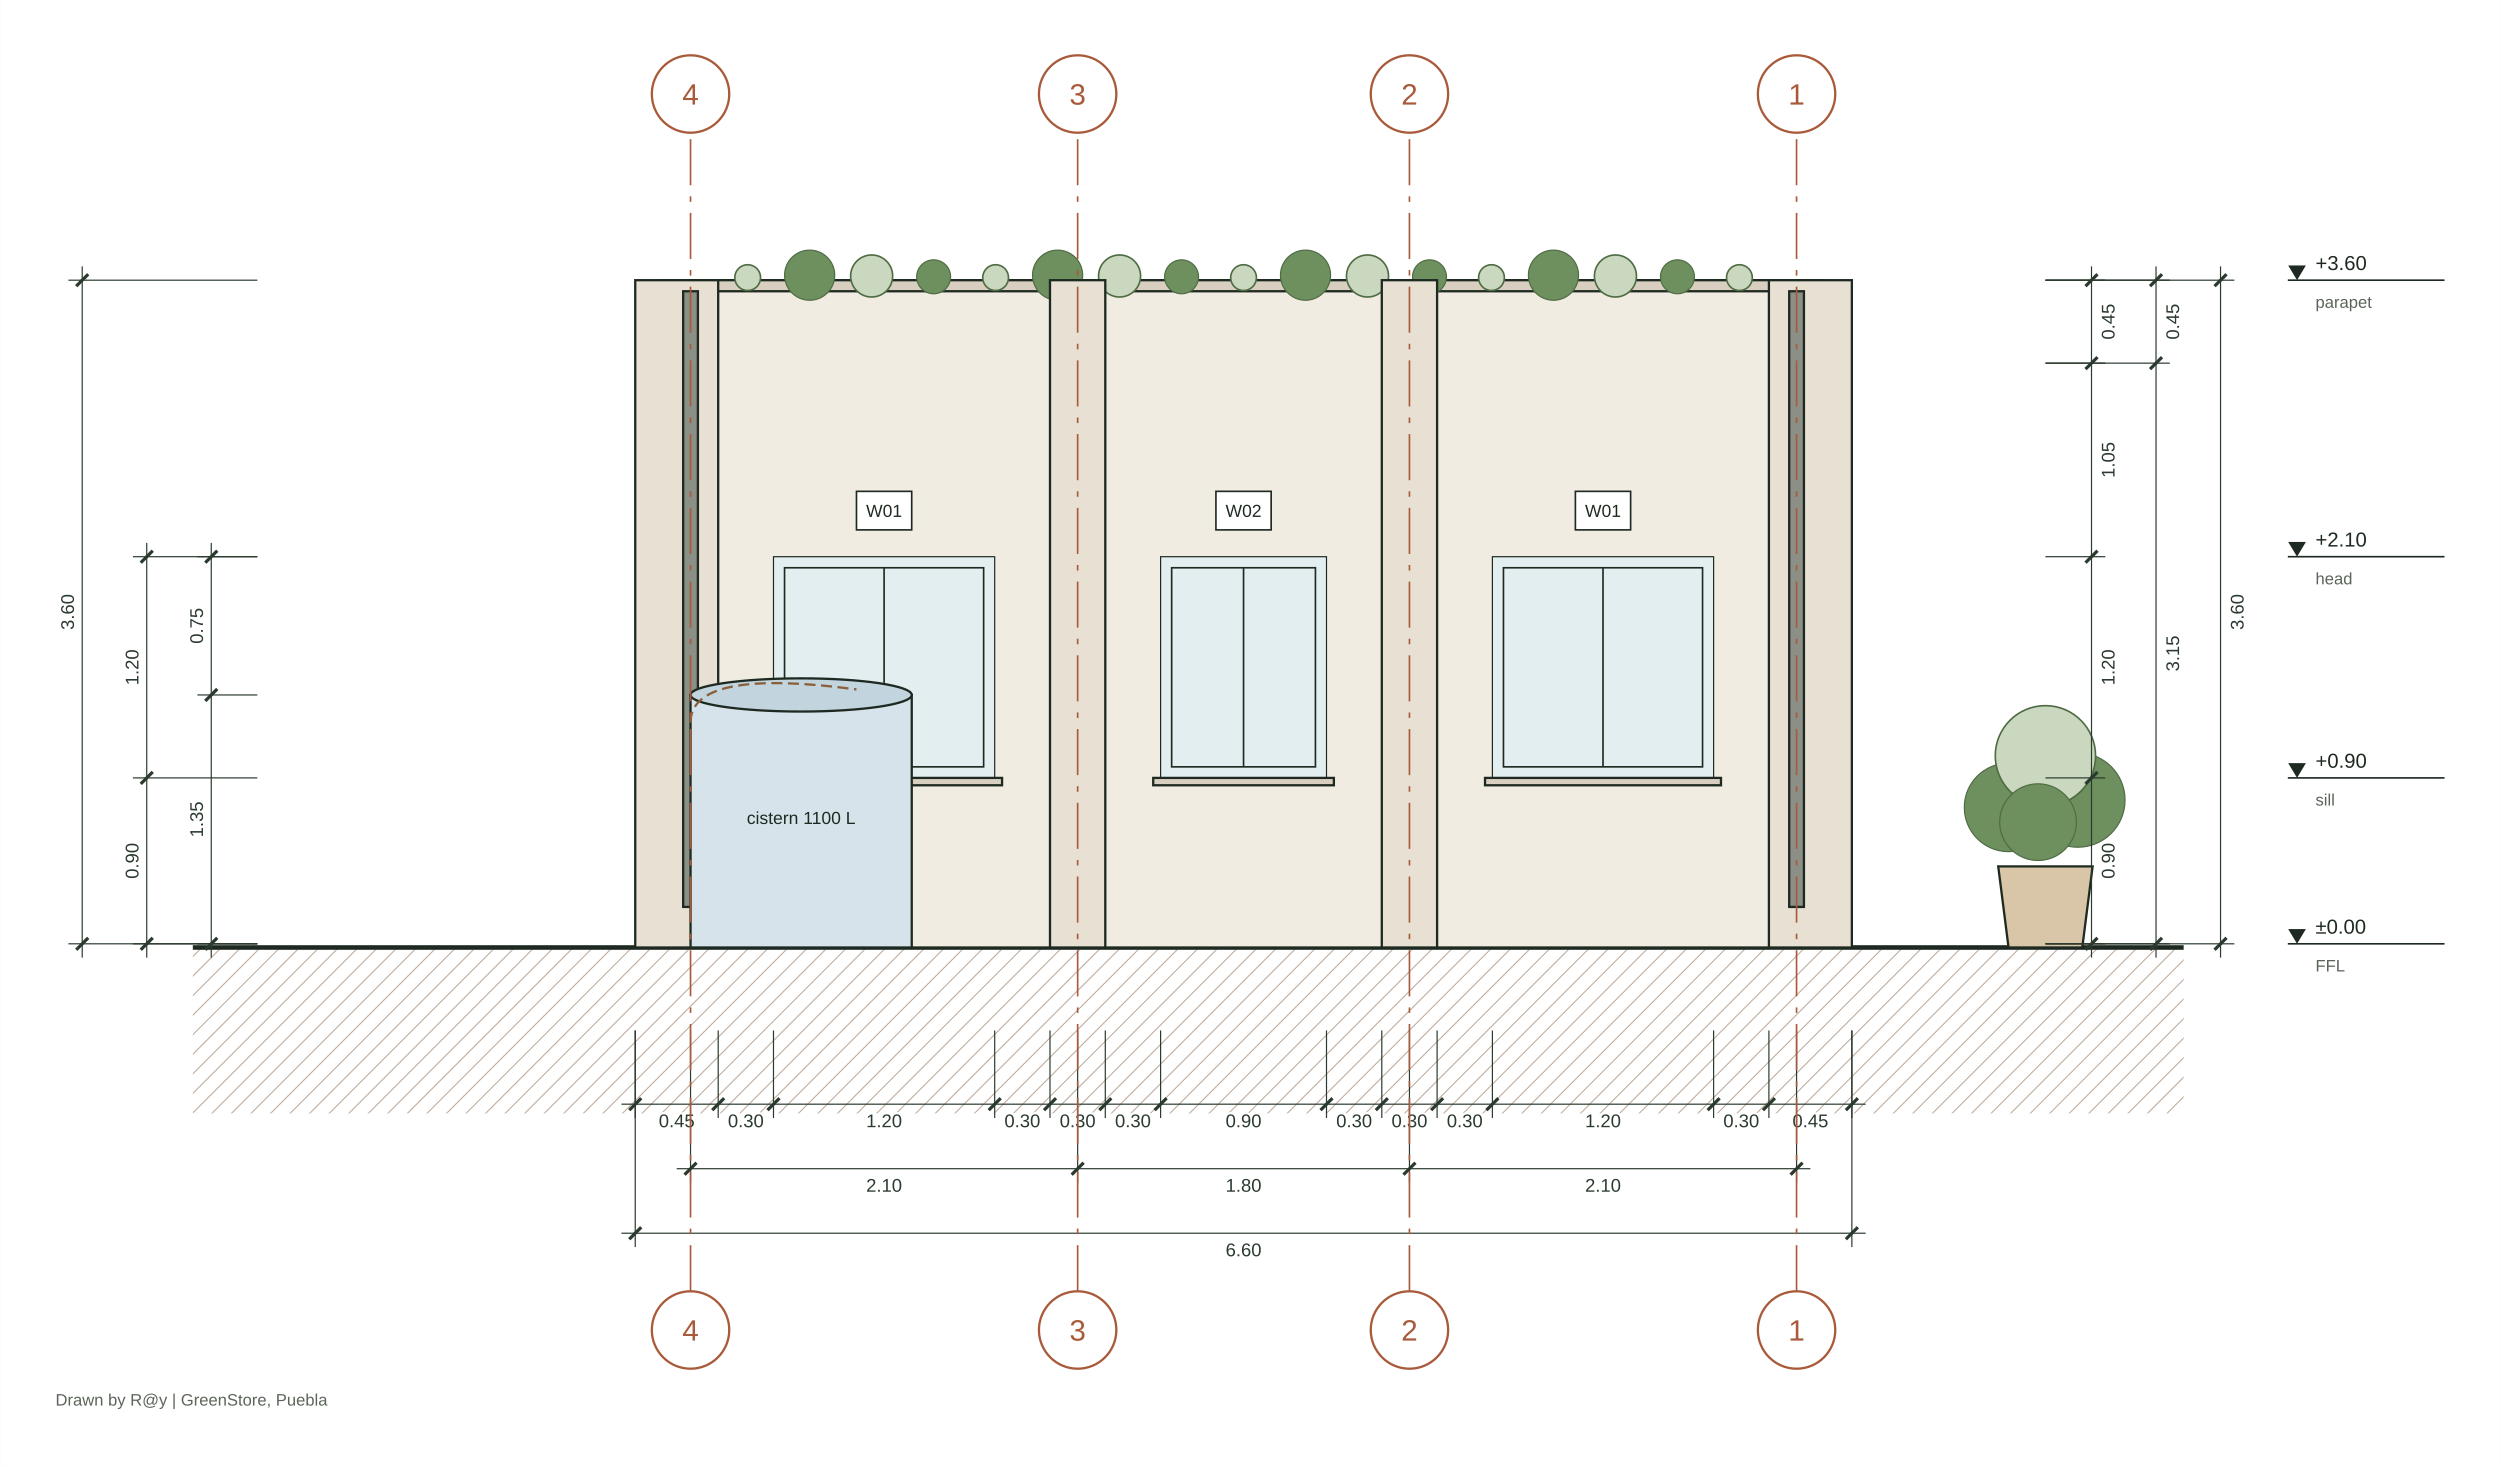
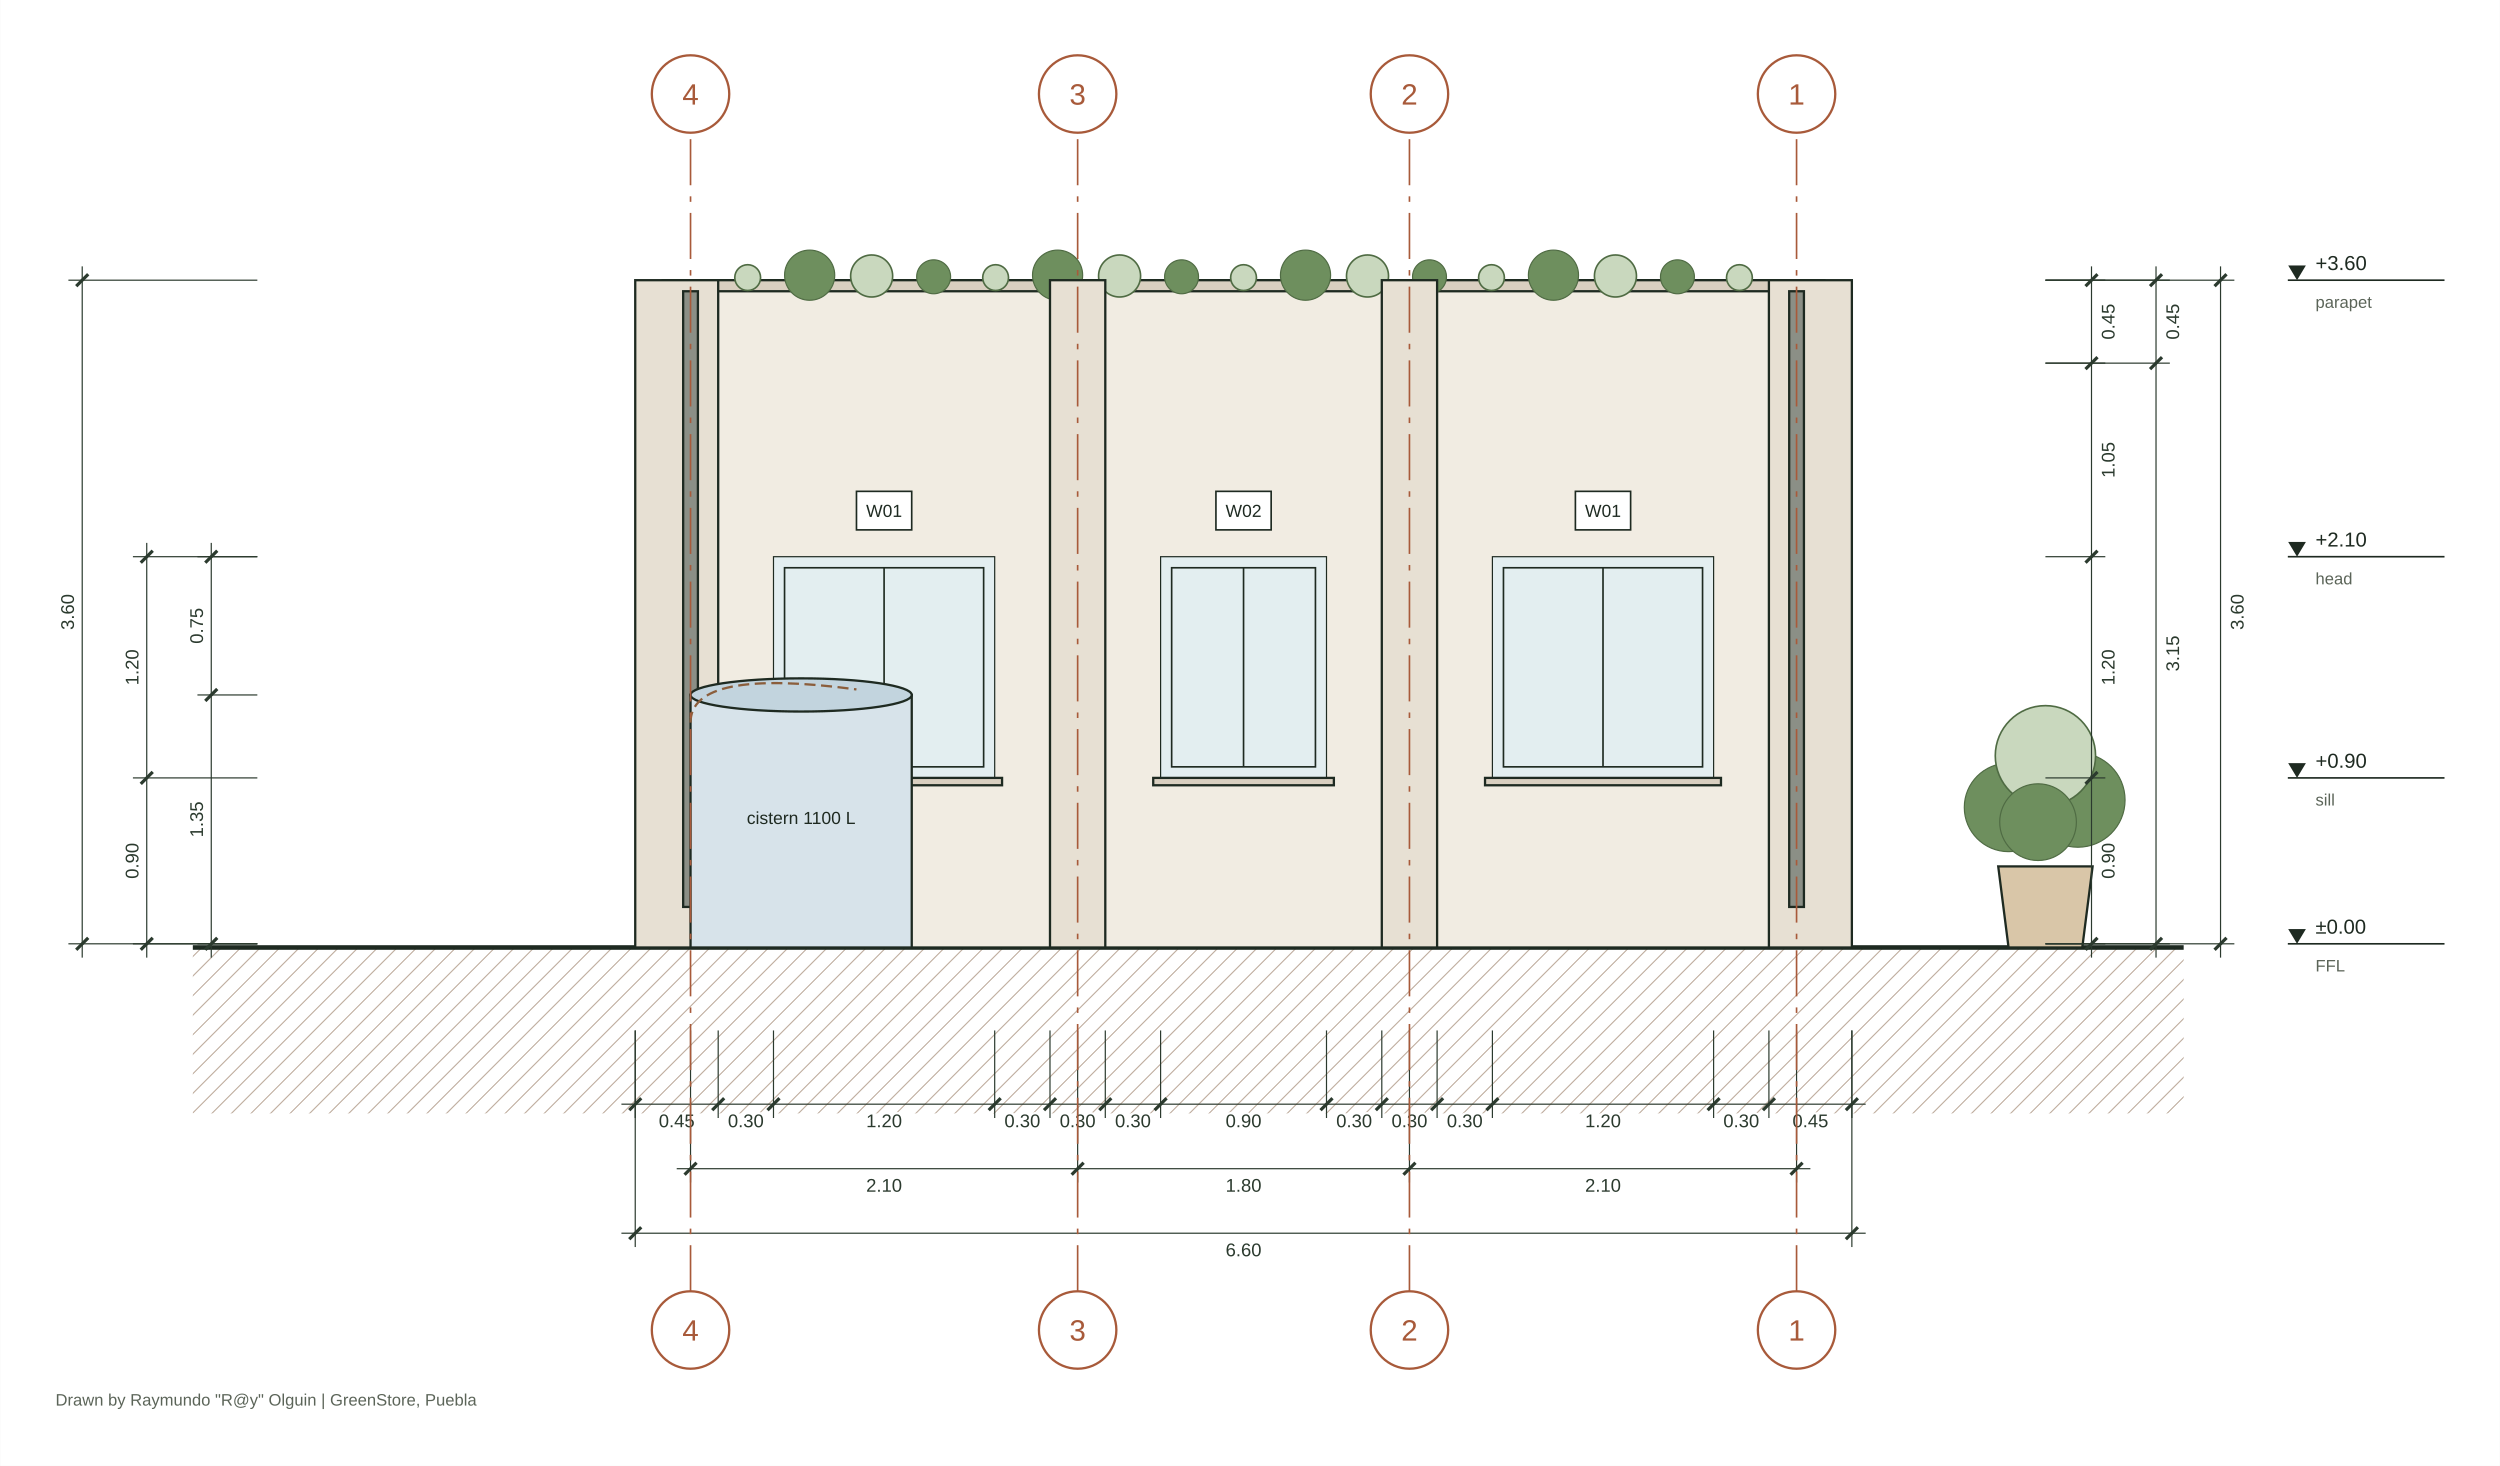
<svg xmlns="http://www.w3.org/2000/svg" viewBox="-9595 -5120 13560 7952" width="1025" height="601" role="img" aria-label="West elevation at 1:50 with axes 1 to 4 and three levels of dimensions: three windows W01, W02, W01 between piers, the rear downspout to the 1,100 litre rainwater cistern and the front downspout to the swale">
  <defs>
    <style>
.cutfill{fill:#1E2A21;stroke:#1E2A21;stroke-width:25}
.cut{stroke:#1E2A21;stroke-width:35;stroke-dasharray:300 60 50 60;fill:none}
.heavy{stroke:#1E2A21;stroke-width:25;fill:none}
.med{stroke:#1E2A21;stroke-width:17.5;fill:none}
.thin{stroke:#1E2A21;stroke-width:9;fill:none}
.fine{stroke:#1E2A21;stroke-width:6.5;fill:none;opacity:.75}
.hidden{stroke:#1E2A21;stroke-width:9;fill:none;stroke-dasharray:60 60}
.solid{fill:#1E2A21;stroke:none}
.axis{stroke:#A85A3A;stroke-width:9;stroke-dasharray:250 60 30 60;fill:none}
.cl{stroke:#A85A3A;stroke-width:12.5;stroke-dasharray:250 60 30 60;fill:none}
.bubble{fill:#FFFFFF;stroke:#A85A3A;stroke-width:12.5}
.bubt{fill:#A85A3A;font-family:Jost, 'Helvetica Neue', Arial, sans-serif;paint-order:stroke;stroke:#FFFFFF;stroke-width:17.5}
.dim{stroke:#2B3A2E;stroke-width:6.5;fill:none}
.leader{stroke:#2B3A2E;stroke-width:4.5;fill:none;opacity:.6}
.tick{stroke:#2B3A2E;stroke-width:17.5}
.dimt{fill:#2B3A2E;font-family:Jost, 'Helvetica Neue', Arial, sans-serif;paint-order:stroke;stroke:#FFFFFF;stroke-width:25;stroke-linejoin:round}
.t{fill:#1E2A21;font-family:Jost, 'Helvetica Neue', Arial, sans-serif}
.sub{fill:#5B6458;font-family:Jost, 'Helvetica Neue', Arial, sans-serif}
.lvlt{fill:#1E2A21;font-family:Jost, 'Helvetica Neue', Arial, sans-serif;font-weight:500}
.lvll{fill:#5B6458;font-family:Jost, 'Helvetica Neue', Arial, sans-serif}
.lvltri{fill:#1E2A21}
.lvlbox{fill:#FFFFFF;stroke:#1E2A21;stroke-width:6.5}
.tagbox{fill:#FFFFFF;stroke:#1E2A21;stroke-width:9}
.tagt{fill:#1E2A21;font-family:Jost, 'Helvetica Neue', Arial, sans-serif;font-weight:500}
.floor{fill:#F3E7DA;stroke:none}
.tile{stroke:#E0CBB6;stroke-width:4.5;fill:none}
.grid600{stroke:#C79C7D;stroke-width:6.5;fill:none}
.wood{fill:#E9D6BC;stroke:#1E2A21;stroke-width:12.5}
.woodl{stroke:#B8936B;stroke-width:4.5;fill:none}
.stone{fill:#ECE8E0;stroke:#1E2A21;stroke-width:12.5}
.glass{fill:#E3EEF0;stroke:#1E2A21;stroke-width:6.5}
.green{fill:#6E8F5E;stroke:#4F6B43;stroke-width:6.5}
.greenl{fill:#C9D8BE;stroke:#4F6B43;stroke-width:9}
.soil{fill:#8B6A4E;stroke:none}
.earth{fill:url(#earth);stroke:none}
.white{fill:#FFFFFF;stroke:#1E2A21;stroke-width:12.5}
.paper{fill:#FBFAF6;stroke:none}
.water{stroke:#3F7FA8;stroke-width:17.5;fill:none}
.drip{stroke:#3F7FA8;stroke-width:17.5;fill:none;stroke-dasharray:17.5 60;stroke-linecap:round}
.drain{stroke:#8B5E3C;stroke-width:12.5;fill:none;stroke-dasharray:60 30}
.circuit{stroke:#55605A;stroke-width:6.5;fill:none;stroke-dasharray:30 30}
.light{fill:#F2D58C;stroke:#1E2A21;stroke-width:9}
.cove{stroke:#C9922E;stroke-width:25;fill:none}
.zone{stroke:none}
.path{fill:#E6DCCB;stroke:#B9A88E;stroke-width:6.5}
.plaza{fill:#E9C9AE;stroke:#B98E6C;stroke-width:6.5}
.bed{stroke:#4F6B43;stroke-width:9}
.canopy{fill:#6E8F5E;fill-opacity:.22;stroke:#4F6B43;stroke-width:9;stroke-dasharray:60 30}
</style>
    <pattern id="earth" patternUnits="userSpaceOnUse" width="75" height="75" patternTransform="rotate(45)">
      <line x1="0" y1="0" x2="0" y2="75" stroke="#8B6A4E" stroke-width="6" />
    </pattern>
  </defs>
  <rect x="-9595" y="-5120" width="13560" height="7952" fill="#FFFFFF" />
  <rect x="-8550" y="20" width="10800" height="900" class="earth" />
  <line x1="-8550" y1="20" x2="2250" y2="20" class="heavy" />
  <rect x="-6000" y="-3600" width="6300" height="3620" class="white" style="fill:#F1ECE2" />
  <rect x="-6000" y="-3600" width="6300" height="60" class="white" style="fill:#D9CFC0" />
  <circle cx="-5540" cy="-3614" r="70" class="greenl" />
  <circle cx="-5203.8" cy="-3627.2" r="136" class="green" />
  <circle cx="-4867.5" cy="-3622.8" r="114" class="greenl" />
  <circle cx="-4531.2" cy="-3618.4" r="92" class="green" />
  <circle cx="-4195" cy="-3614" r="70" class="greenl" />
  <circle cx="-3858.8" cy="-3627.2" r="136" class="green" />
  <circle cx="-3522.5" cy="-3622.8" r="114" class="greenl" />
  <circle cx="-3186.2" cy="-3618.4" r="92" class="green" />
  <circle cx="-2850" cy="-3614" r="70" class="greenl" />
  <circle cx="-2513.8" cy="-3627.2" r="136" class="green" />
  <circle cx="-2177.5" cy="-3622.8" r="114" class="greenl" />
  <circle cx="-1841.2" cy="-3618.4" r="92" class="green" />
  <circle cx="-1505" cy="-3614" r="70" class="greenl" />
  <circle cx="-1168.8" cy="-3627.2" r="136" class="green" />
  <circle cx="-832.5" cy="-3622.8" r="114" class="greenl" />
  <circle cx="-496.2" cy="-3618.4" r="92" class="green" />
  <circle cx="-160" cy="-3614" r="70" class="greenl" />
  <rect x="0" y="-3600" width="450" height="3620" class="white" style="fill:#E7E0D3" />
  <rect x="-6150" y="-3600" width="450" height="3620" class="white" style="fill:#E7E0D3" />
  <rect x="-2100" y="-3600" width="300" height="3620" class="white" style="fill:#E7E0D3" />
  <rect x="-3900" y="-3600" width="300" height="3620" class="white" style="fill:#E7E0D3" />
  <rect x="-1500" y="-2100" width="1200" height="1200" class="glass" />
  <rect x="-1440" y="-2040" width="1080" height="1080" class="thin" />
  <line x1="-900" y1="-960" x2="-900" y2="-2040" class="thin" />
  <rect x="-1540" y="-900" width="1280" height="40" class="white" style="fill:#D9CFC0" />
  <rect x="-1049.8" y="-2454.5" width="299.6" height="209" class="tagbox" />
  <text x="-900" y="-2315.8" text-anchor="middle" class="tagt" style="font-size:95px">W01</text>
  <rect x="-3300" y="-2100" width="900" height="1200" class="glass" />
  <rect x="-3240" y="-2040" width="780" height="1080" class="thin" />
  <line x1="-2850" y1="-960" x2="-2850" y2="-2040" class="thin" />
  <rect x="-3340" y="-900" width="980" height="40" class="white" style="fill:#D9CFC0" />
  <rect x="-2999.8" y="-2454.5" width="299.6" height="209" class="tagbox" />
  <text x="-2850" y="-2315.8" text-anchor="middle" class="tagt" style="font-size:95px">W02</text>
  <rect x="-5400" y="-2100" width="1200" height="1200" class="glass" />
  <rect x="-5340" y="-2040" width="1080" height="1080" class="thin" />
  <line x1="-4800" y1="-960" x2="-4800" y2="-2040" class="thin" />
  <rect x="-5440" y="-900" width="1280" height="40" class="white" style="fill:#D9CFC0" />
  <rect x="-4949.8" y="-2454.5" width="299.6" height="209" class="tagbox" />
  <text x="-4800" y="-2315.8" text-anchor="middle" class="tagt" style="font-size:95px">W01</text>
  <rect x="110" y="-3540" width="80" height="3340" class="white" style="fill:#8B8F86" />
  <rect x="-5890" y="-3540" width="80" height="3340" class="white" style="fill:#8B8F86" />
  <rect x="-5850" y="-1350" width="1200" height="1370" class="white" style="fill:#D7E3EA" />
  <ellipse cx="-5250" cy="-1350" rx="600" ry="90" class="white" style="fill:#C2D4DE" />
  <text x="-5250" y="-650" text-anchor="middle" class="t" style="font-size:95px">cistern 1100 L</text>
  <path d="M-5850,-1200 Q-5850,-1500 -4950,-1380" class="drain" />
  <polygon points="1244,-420 1756,-420 1700,20 1300,20" class="white" style="fill:#D9C6A8" />
  <circle cx="1300" cy="-740" r="240" class="green" />
  <circle cx="1676" cy="-780" r="256" class="green" />
  <circle cx="1500" cy="-1020" r="272" class="greenl" />
  <circle cx="1460" cy="-660" r="208" class="green" />
  <line x1="-6225" y1="870" x2="525" y2="870" class="dim" />
  <line x1="-6150" y1="470" x2="-6150" y2="945" class="dim" />
  <line x1="-6182.5" y1="902.5" x2="-6117.5" y2="837.5" class="tick" />
  <line x1="-5700" y1="470" x2="-5700" y2="945" class="dim" />
  <line x1="-5732.5" y1="902.5" x2="-5667.5" y2="837.5" class="tick" />
  <line x1="-5400" y1="470" x2="-5400" y2="945" class="dim" />
  <line x1="-5432.5" y1="902.5" x2="-5367.5" y2="837.5" class="tick" />
  <line x1="-4200" y1="470" x2="-4200" y2="945" class="dim" />
  <line x1="-4232.5" y1="902.5" x2="-4167.5" y2="837.5" class="tick" />
  <line x1="-3900" y1="470" x2="-3900" y2="945" class="dim" />
  <line x1="-3932.5" y1="902.5" x2="-3867.5" y2="837.5" class="tick" />
  <line x1="-3600" y1="470" x2="-3600" y2="945" class="dim" />
  <line x1="-3632.5" y1="902.5" x2="-3567.5" y2="837.5" class="tick" />
  <line x1="-3300" y1="470" x2="-3300" y2="945" class="dim" />
  <line x1="-3332.5" y1="902.5" x2="-3267.5" y2="837.5" class="tick" />
  <line x1="-2400" y1="470" x2="-2400" y2="945" class="dim" />
  <line x1="-2432.5" y1="902.5" x2="-2367.5" y2="837.5" class="tick" />
  <line x1="-2100" y1="470" x2="-2100" y2="945" class="dim" />
  <line x1="-2132.5" y1="902.5" x2="-2067.5" y2="837.5" class="tick" />
  <line x1="-1800" y1="470" x2="-1800" y2="945" class="dim" />
  <line x1="-1832.5" y1="902.5" x2="-1767.5" y2="837.5" class="tick" />
  <line x1="-1500" y1="470" x2="-1500" y2="945" class="dim" />
  <line x1="-1532.5" y1="902.5" x2="-1467.5" y2="837.5" class="tick" />
  <line x1="-300" y1="470" x2="-300" y2="945" class="dim" />
  <line x1="-332.5" y1="902.5" x2="-267.5" y2="837.5" class="tick" />
  <line x1="0" y1="470" x2="0" y2="945" class="dim" />
  <line x1="-32.5" y1="902.5" x2="32.5" y2="837.5" class="tick" />
  <line x1="450" y1="470" x2="450" y2="945" class="dim" />
  <line x1="417.5" y1="902.5" x2="482.5" y2="837.5" class="tick" />
  <text x="-5925" y="995" text-anchor="middle" class="dimt" style="font-size:100px">0.45</text>
  <text x="-5550" y="995" text-anchor="middle" class="dimt" style="font-size:100px">0.30</text>
  <text x="-4800" y="995" text-anchor="middle" class="dimt" style="font-size:100px">1.20</text>
  <text x="-4050" y="995" text-anchor="middle" class="dimt" style="font-size:100px">0.30</text>
  <text x="-3750" y="995" text-anchor="middle" class="dimt" style="font-size:100px">0.30</text>
  <text x="-3450" y="995" text-anchor="middle" class="dimt" style="font-size:100px">0.30</text>
  <text x="-2850" y="995" text-anchor="middle" class="dimt" style="font-size:100px">0.90</text>
  <text x="-2250" y="995" text-anchor="middle" class="dimt" style="font-size:100px">0.30</text>
  <text x="-1950" y="995" text-anchor="middle" class="dimt" style="font-size:100px">0.30</text>
  <text x="-1650" y="995" text-anchor="middle" class="dimt" style="font-size:100px">0.30</text>
  <text x="-900" y="995" text-anchor="middle" class="dimt" style="font-size:100px">1.20</text>
  <text x="-150" y="995" text-anchor="middle" class="dimt" style="font-size:100px">0.30</text>
  <text x="225" y="995" text-anchor="middle" class="dimt" style="font-size:100px">0.45</text>
  <line x1="-5925" y1="1220" x2="225" y2="1220" class="dim" />
  <line x1="-5850" y1="470" x2="-5850" y2="1295" class="dim" />
  <line x1="-5882.5" y1="1252.5" x2="-5817.5" y2="1187.5" class="tick" />
  <line x1="-3750" y1="470" x2="-3750" y2="1295" class="dim" />
  <line x1="-3782.5" y1="1252.5" x2="-3717.5" y2="1187.5" class="tick" />
  <line x1="-1950" y1="470" x2="-1950" y2="1295" class="dim" />
  <line x1="-1982.5" y1="1252.5" x2="-1917.5" y2="1187.5" class="tick" />
  <line x1="150" y1="470" x2="150" y2="1295" class="dim" />
  <line x1="117.5" y1="1252.5" x2="182.5" y2="1187.5" class="tick" />
  <text x="-4800" y="1345" text-anchor="middle" class="dimt" style="font-size:100px">2.10</text>
  <text x="-2850" y="1345" text-anchor="middle" class="dimt" style="font-size:100px">1.80</text>
  <text x="-900" y="1345" text-anchor="middle" class="dimt" style="font-size:100px">2.10</text>
  <line x1="-6225" y1="1570" x2="525" y2="1570" class="dim" />
  <line x1="-6150" y1="470" x2="-6150" y2="1645" class="dim" />
  <line x1="-6182.5" y1="1602.5" x2="-6117.5" y2="1537.5" class="tick" />
  <line x1="450" y1="470" x2="450" y2="1645" class="dim" />
  <line x1="417.5" y1="1602.5" x2="482.5" y2="1537.5" class="tick" />
  <text x="-2850" y="1695" text-anchor="middle" class="dimt" style="font-size:100px">6.60</text>
  <line x1="1750" y1="75" x2="1750" y2="-3675" class="dim" />
  <line x1="1500" y1="0" x2="1825" y2="0" class="dim" />
  <line x1="1717.5" y1="32.5" x2="1782.5" y2="-32.5" class="tick" />
  <line x1="1500" y1="-900" x2="1825" y2="-900" class="dim" />
  <line x1="1717.5" y1="-867.5" x2="1782.5" y2="-932.5" class="tick" />
  <line x1="1500" y1="-2100" x2="1825" y2="-2100" class="dim" />
  <line x1="1717.5" y1="-2067.5" x2="1782.5" y2="-2132.5" class="tick" />
  <line x1="1500" y1="-3150" x2="1825" y2="-3150" class="dim" />
  <line x1="1717.5" y1="-3117.5" x2="1782.5" y2="-3182.5" class="tick" />
  <line x1="1500" y1="-3600" x2="1825" y2="-3600" class="dim" />
  <line x1="1717.5" y1="-3567.5" x2="1782.5" y2="-3632.5" class="tick" />
  <text x="1875" y="-450" text-anchor="middle" class="dimt" style="font-size:100px" transform="rotate(-90 1875 -450)">0.90</text>
  <text x="1875" y="-1500" text-anchor="middle" class="dimt" style="font-size:100px" transform="rotate(-90 1875 -1500)">1.20</text>
  <text x="1875" y="-2625" text-anchor="middle" class="dimt" style="font-size:100px" transform="rotate(-90 1875 -2625)">1.05</text>
  <text x="1875" y="-3375" text-anchor="middle" class="dimt" style="font-size:100px" transform="rotate(-90 1875 -3375)">0.45</text>
  <line x1="2100" y1="75" x2="2100" y2="-3675" class="dim" />
  <line x1="1500" y1="0" x2="2175" y2="0" class="dim" />
  <line x1="2067.5" y1="32.5" x2="2132.5" y2="-32.5" class="tick" />
  <line x1="1500" y1="-3150" x2="2175" y2="-3150" class="dim" />
  <line x1="2067.5" y1="-3117.5" x2="2132.5" y2="-3182.5" class="tick" />
  <line x1="1500" y1="-3600" x2="2175" y2="-3600" class="dim" />
  <line x1="2067.5" y1="-3567.5" x2="2132.5" y2="-3632.5" class="tick" />
  <text x="2225" y="-1575" text-anchor="middle" class="dimt" style="font-size:100px" transform="rotate(-90 2225 -1575)">3.15</text>
  <text x="2225" y="-3375" text-anchor="middle" class="dimt" style="font-size:100px" transform="rotate(-90 2225 -3375)">0.45</text>
  <line x1="2450" y1="75" x2="2450" y2="-3675" class="dim" />
  <line x1="1500" y1="0" x2="2525" y2="0" class="dim" />
  <line x1="2417.5" y1="32.5" x2="2482.5" y2="-32.5" class="tick" />
  <line x1="1500" y1="-3600" x2="2525" y2="-3600" class="dim" />
  <line x1="2417.5" y1="-3567.5" x2="2482.5" y2="-3632.5" class="tick" />
  <text x="2575" y="-1800" text-anchor="middle" class="dimt" style="font-size:100px" transform="rotate(-90 2575 -1800)">3.60</text>
  <line x1="-8450" y1="75" x2="-8450" y2="-2175" class="dim" />
  <line x1="-8200" y1="0" x2="-8525" y2="0" class="dim" />
  <line x1="-8482.5" y1="32.5" x2="-8417.5" y2="-32.5" class="tick" />
  <line x1="-8200" y1="-1350" x2="-8525" y2="-1350" class="dim" />
  <line x1="-8482.5" y1="-1317.5" x2="-8417.5" y2="-1382.5" class="tick" />
  <line x1="-8200" y1="-2100" x2="-8525" y2="-2100" class="dim" />
  <line x1="-8482.5" y1="-2067.5" x2="-8417.5" y2="-2132.5" class="tick" />
  <text x="-8495" y="-675" text-anchor="middle" class="dimt" style="font-size:100px" transform="rotate(-90 -8495 -675)">1.35</text>
  <text x="-8495" y="-1725" text-anchor="middle" class="dimt" style="font-size:100px" transform="rotate(-90 -8495 -1725)">0.75</text>
  <line x1="-8800" y1="75" x2="-8800" y2="-2175" class="dim" />
  <line x1="-8200" y1="0" x2="-8875" y2="0" class="dim" />
  <line x1="-8832.5" y1="32.5" x2="-8767.5" y2="-32.5" class="tick" />
  <line x1="-8200" y1="-900" x2="-8875" y2="-900" class="dim" />
  <line x1="-8832.5" y1="-867.5" x2="-8767.5" y2="-932.5" class="tick" />
  <line x1="-8200" y1="-2100" x2="-8875" y2="-2100" class="dim" />
  <line x1="-8832.5" y1="-2067.5" x2="-8767.5" y2="-2132.5" class="tick" />
  <text x="-8845" y="-450" text-anchor="middle" class="dimt" style="font-size:100px" transform="rotate(-90 -8845 -450)">0.90</text>
  <text x="-8845" y="-1500" text-anchor="middle" class="dimt" style="font-size:100px" transform="rotate(-90 -8845 -1500)">1.20</text>
  <line x1="-9150" y1="75" x2="-9150" y2="-3675" class="dim" />
  <line x1="-8200" y1="0" x2="-9225" y2="0" class="dim" />
  <line x1="-9182.5" y1="32.5" x2="-9117.5" y2="-32.5" class="tick" />
  <line x1="-8200" y1="-3600" x2="-9225" y2="-3600" class="dim" />
  <line x1="-9182.5" y1="-3567.5" x2="-9117.5" y2="-3632.5" class="tick" />
  <text x="-9195" y="-1800" text-anchor="middle" class="dimt" style="font-size:100px" transform="rotate(-90 -9195 -1800)">3.60</text>
  <line x1="150" y1="1885" x2="150" y2="-4400" class="axis" />
  <circle cx="150" cy="2095" r="210" class="bubble" />
  <text x="150" y="2152.6" text-anchor="middle" class="bubt" style="font-size:160px;font-weight:500">1</text>
  <circle cx="150" cy="-4610" r="210" class="bubble" />
  <text x="150" y="-4552.4" text-anchor="middle" class="bubt" style="font-size:160px;font-weight:500">1</text>
  <line x1="-1950" y1="1885" x2="-1950" y2="-4400" class="axis" />
  <circle cx="-1950" cy="2095" r="210" class="bubble" />
  <text x="-1950" y="2152.6" text-anchor="middle" class="bubt" style="font-size:160px;font-weight:500">2</text>
  <circle cx="-1950" cy="-4610" r="210" class="bubble" />
  <text x="-1950" y="-4552.4" text-anchor="middle" class="bubt" style="font-size:160px;font-weight:500">2</text>
  <line x1="-3750" y1="1885" x2="-3750" y2="-4400" class="axis" />
  <circle cx="-3750" cy="2095" r="210" class="bubble" />
  <text x="-3750" y="2152.6" text-anchor="middle" class="bubt" style="font-size:160px;font-weight:500">3</text>
  <circle cx="-3750" cy="-4610" r="210" class="bubble" />
  <text x="-3750" y="-4552.4" text-anchor="middle" class="bubt" style="font-size:160px;font-weight:500">3</text>
  <line x1="-5850" y1="1885" x2="-5850" y2="-4400" class="axis" />
  <circle cx="-5850" cy="2095" r="210" class="bubble" />
  <text x="-5850" y="2152.6" text-anchor="middle" class="bubt" style="font-size:160px;font-weight:500">4</text>
  <circle cx="-5850" cy="-4610" r="210" class="bubble" />
  <text x="-5850" y="-4552.4" text-anchor="middle" class="bubt" style="font-size:160px;font-weight:500">4</text>
  <line x1="2815" y1="0" x2="3665" y2="0" class="thin" />
  <polygon points="2865,0 2817,-80 2913,-80" class="lvltri" />
  <text x="2965" y="-55" text-anchor="start" class="lvlt" style="font-size:110px">±0.00</text>
  <text x="2965" y="150" text-anchor="start" class="lvll" style="font-size:90.2px">FFL</text>
  <line x1="2815" y1="-900" x2="3665" y2="-900" class="thin" />
  <polygon points="2865,-900 2817,-980 2913,-980" class="lvltri" />
  <text x="2965" y="-955" text-anchor="start" class="lvlt" style="font-size:110px">+0.90</text>
  <text x="2965" y="-750" text-anchor="start" class="lvll" style="font-size:90.2px">sill</text>
  <line x1="2815" y1="-2100" x2="3665" y2="-2100" class="thin" />
  <polygon points="2865,-2100 2817,-2180 2913,-2180" class="lvltri" />
  <text x="2965" y="-2155" text-anchor="start" class="lvlt" style="font-size:110px">+2.10</text>
  <text x="2965" y="-1950" text-anchor="start" class="lvll" style="font-size:90.2px">head</text>
  <line x1="2815" y1="-3600" x2="3665" y2="-3600" class="thin" />
  <polygon points="2865,-3600 2817,-3680 2913,-3680" class="lvltri" />
  <text x="2965" y="-3655" text-anchor="start" class="lvlt" style="font-size:110px">+3.60</text>
  <text x="2965" y="-3450" text-anchor="start" class="lvll" style="font-size:90.2px">parapet</text>
-   <text x="-9295" y="2505" text-anchor="start" class="sub" style="font-size:90px">Drawn by R@y  |  GreenStore, Puebla</text>
+   <text x="-9295" y="2505" text-anchor="start" class="sub" style="font-size:90px">Drawn by Raymundo "R@y" Olguin  |  GreenStore, Puebla</text>
</svg>
